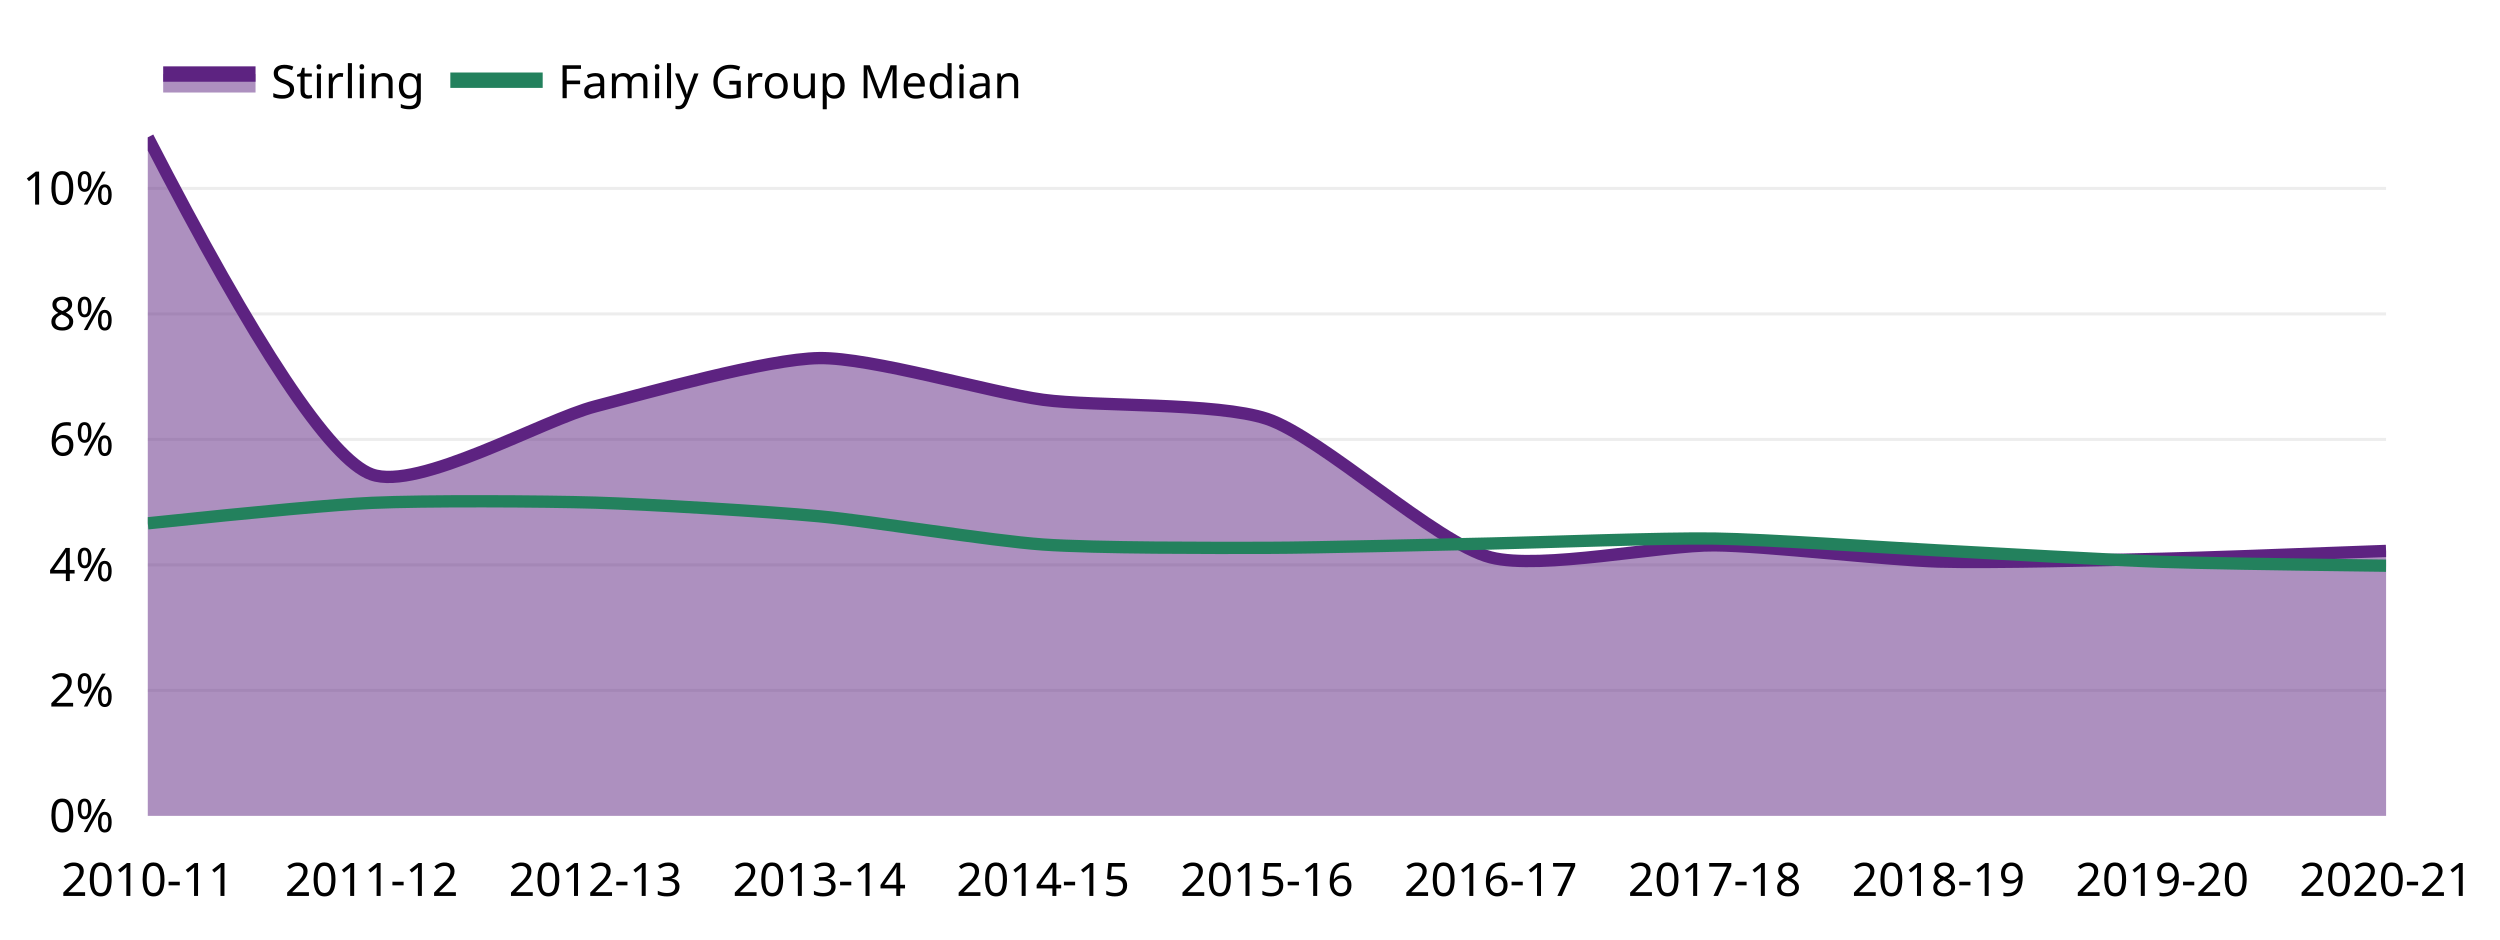
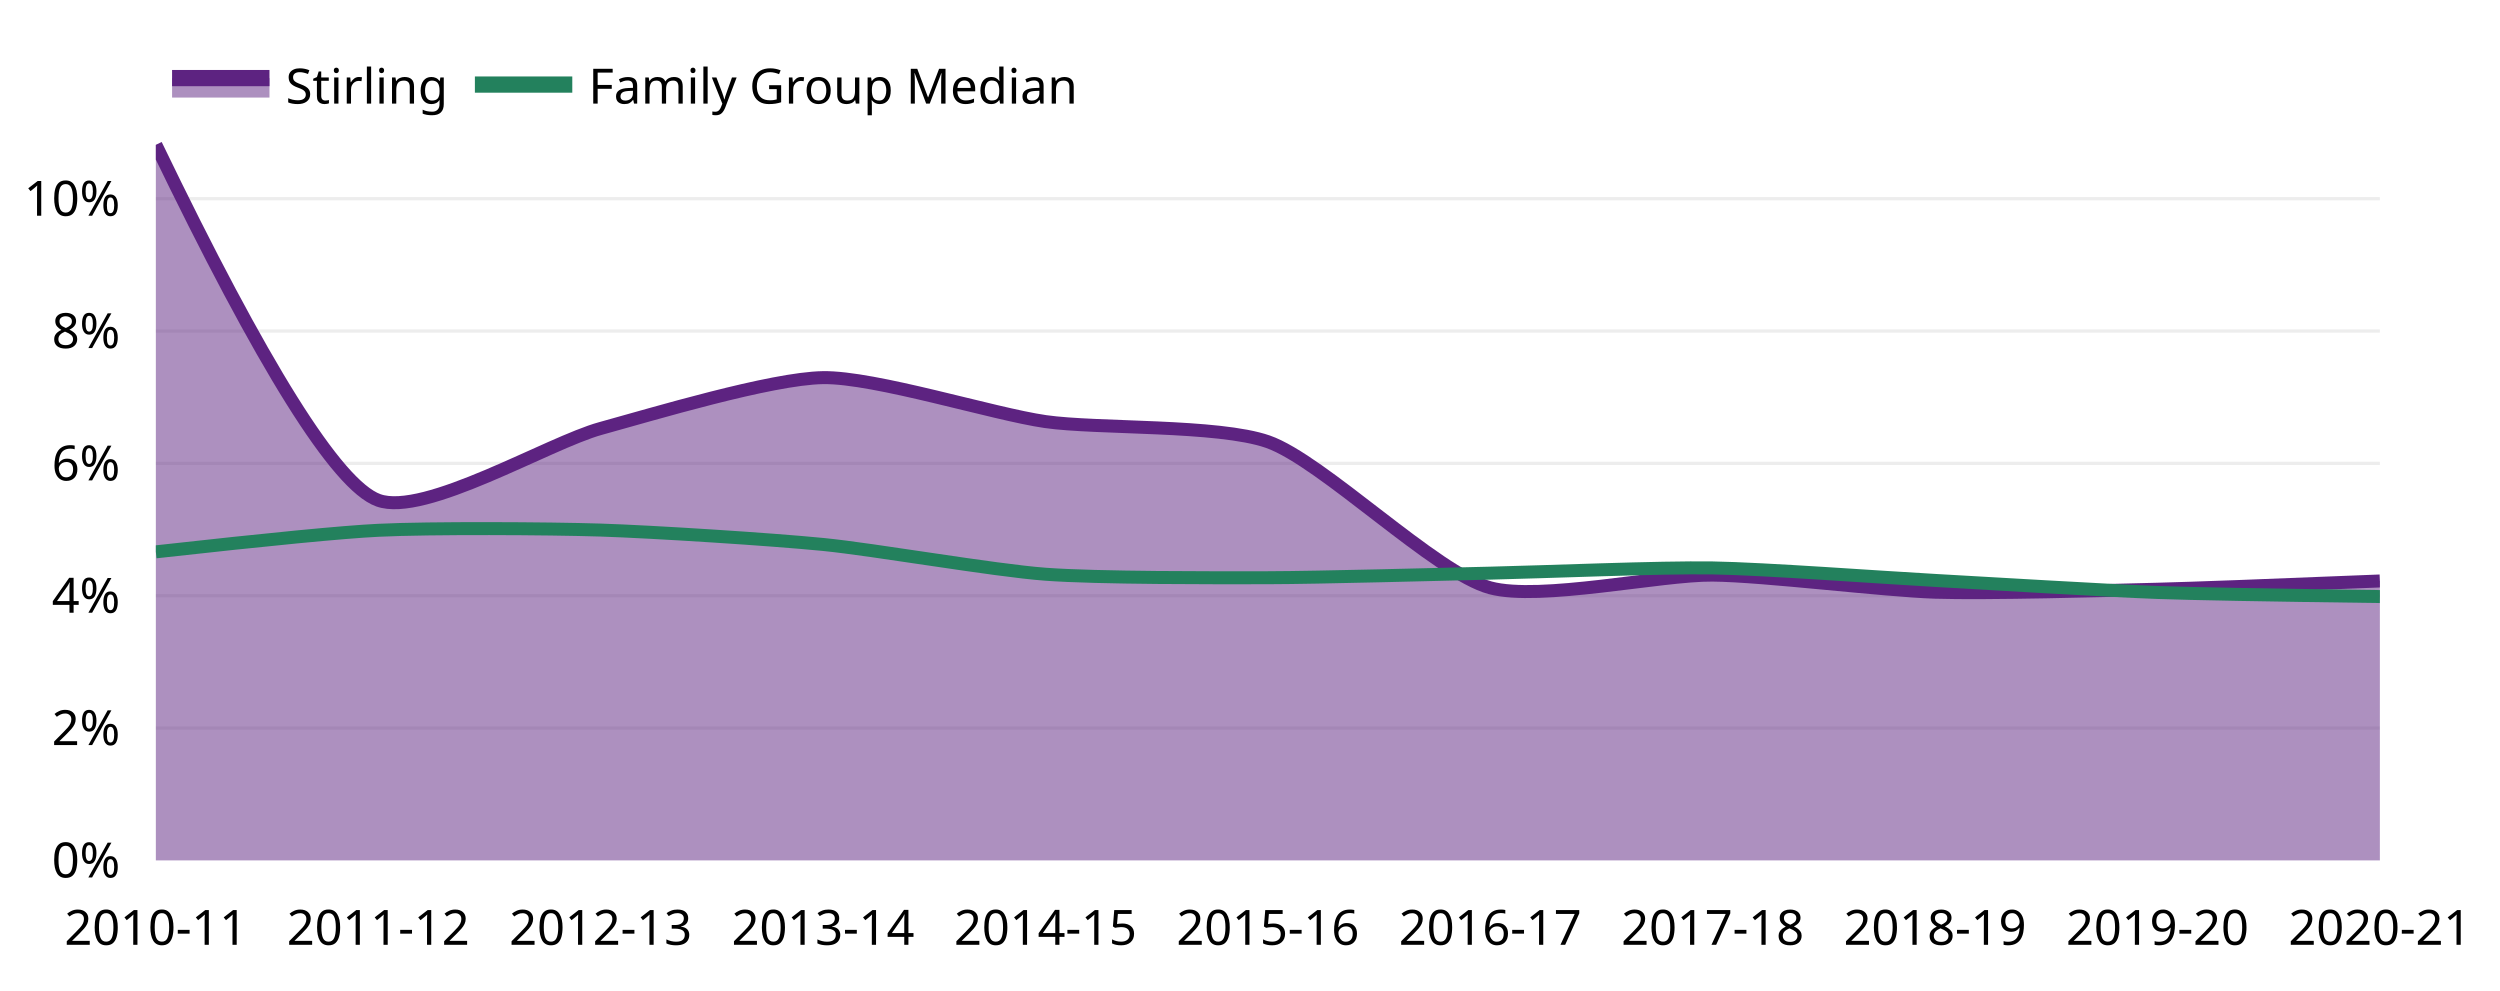
- <svg xmlns="http://www.w3.org/2000/svg" class="main-svg" width="812" height="305" style="" viewBox="0 0 812 305">
-   <rect x="0" y="0" width="812" height="305" style="fill: rgb(255, 255, 255); fill-opacity: 1;" />
-   <defs id="defs-e320d9">
+ <svg xmlns="http://www.w3.org/2000/svg" class="main-svg" width="770" height="305" style="" viewBox="0 0 770 305">
+   <rect x="0" y="0" width="770" height="305" style="fill: rgb(255, 255, 255); fill-opacity: 1;" />
+   <defs id="defs-7ded71">
    <g class="clips">
-       <clipPath id="clipe320d9xyplot" class="plotclip">
-         <rect width="727" height="232" />
-       </clipPath>
-       <clipPath class="axesclip" id="clipe320d9x">
-         <rect x="48" y="0" width="727" height="305" />
-       </clipPath>
-       <clipPath class="axesclip" id="clipe320d9y">
-         <rect x="0" y="33" width="812" height="232" />
-       </clipPath>
-       <clipPath class="axesclip" id="clipe320d9xy">
-         <rect x="48" y="33" width="727" height="232" />
+       <clipPath id="clip7ded71xyplot" class="plotclip">
+         <rect width="685" height="232" />
+       </clipPath>
+       <clipPath class="axesclip" id="clip7ded71x">
+         <rect x="48" y="0" width="685" height="305" />
+       </clipPath>
+       <clipPath class="axesclip" id="clip7ded71y">
+         <rect x="0" y="33" width="770" height="232" />
+       </clipPath>
+       <clipPath class="axesclip" id="clip7ded71xy">
+         <rect x="48" y="33" width="685" height="232" />
      </clipPath>
    </g>
    <g class="gradients" />
    <g class="patterns" />
  </defs>
  <g class="bglayer">
-     <rect class="bg" x="38" y="23" width="747" height="252" style="fill: rgb(0, 0, 0); fill-opacity: 0; stroke-width: 0;" />
+     <rect class="bg" x="38" y="23" width="705" height="252" style="fill: rgb(0, 0, 0); fill-opacity: 0; stroke-width: 0;" />
  </g>
  <g class="layer-below">
    <g class="imagelayer" />
    <g class="shapelayer" />
  </g>
  <g class="cartesianlayer">
    <g class="subplot xy">
      <g class="layer-subplot">
        <g class="shapelayer" />
        <g class="imagelayer" />
      </g>
      <g class="gridlayer">
        <g class="x">
-           <path class="xgrid crisp" transform="translate(120.7,0)" d="M0,33v232" style="stroke: rgb(255, 255, 255); stroke-opacity: 1; stroke-width: 1px;" />
-           <path class="xgrid crisp" transform="translate(193.4,0)" d="M0,33v232" style="stroke: rgb(255, 255, 255); stroke-opacity: 1; stroke-width: 1px;" />
-           <path class="xgrid crisp" transform="translate(266.1,0)" d="M0,33v232" style="stroke: rgb(255, 255, 255); stroke-opacity: 1; stroke-width: 1px;" />
-           <path class="xgrid crisp" transform="translate(338.8,0)" d="M0,33v232" style="stroke: rgb(255, 255, 255); stroke-opacity: 1; stroke-width: 1px;" />
-           <path class="xgrid crisp" transform="translate(411.5,0)" d="M0,33v232" style="stroke: rgb(255, 255, 255); stroke-opacity: 1; stroke-width: 1px;" />
-           <path class="xgrid crisp" transform="translate(484.2,0)" d="M0,33v232" style="stroke: rgb(255, 255, 255); stroke-opacity: 1; stroke-width: 1px;" />
-           <path class="xgrid crisp" transform="translate(556.9,0)" d="M0,33v232" style="stroke: rgb(255, 255, 255); stroke-opacity: 1; stroke-width: 1px;" />
-           <path class="xgrid crisp" transform="translate(629.6,0)" d="M0,33v232" style="stroke: rgb(255, 255, 255); stroke-opacity: 1; stroke-width: 1px;" />
-           <path class="xgrid crisp" transform="translate(702.3,0)" d="M0,33v232" style="stroke: rgb(255, 255, 255); stroke-opacity: 1; stroke-width: 1px;" />
+           <path class="xgrid crisp" transform="translate(116.5,0)" d="M0,33v232" style="stroke: rgb(255, 255, 255); stroke-opacity: 1; stroke-width: 1px;" />
+           <path class="xgrid crisp" transform="translate(185,0)" d="M0,33v232" style="stroke: rgb(255, 255, 255); stroke-opacity: 1; stroke-width: 1px;" />
+           <path class="xgrid crisp" transform="translate(253.5,0)" d="M0,33v232" style="stroke: rgb(255, 255, 255); stroke-opacity: 1; stroke-width: 1px;" />
+           <path class="xgrid crisp" transform="translate(322,0)" d="M0,33v232" style="stroke: rgb(255, 255, 255); stroke-opacity: 1; stroke-width: 1px;" />
+           <path class="xgrid crisp" transform="translate(390.5,0)" d="M0,33v232" style="stroke: rgb(255, 255, 255); stroke-opacity: 1; stroke-width: 1px;" />
+           <path class="xgrid crisp" transform="translate(459,0)" d="M0,33v232" style="stroke: rgb(255, 255, 255); stroke-opacity: 1; stroke-width: 1px;" />
+           <path class="xgrid crisp" transform="translate(527.5,0)" d="M0,33v232" style="stroke: rgb(255, 255, 255); stroke-opacity: 1; stroke-width: 1px;" />
+           <path class="xgrid crisp" transform="translate(596,0)" d="M0,33v232" style="stroke: rgb(255, 255, 255); stroke-opacity: 1; stroke-width: 1px;" />
+           <path class="xgrid crisp" transform="translate(664.5,0)" d="M0,33v232" style="stroke: rgb(255, 255, 255); stroke-opacity: 1; stroke-width: 1px;" />
        </g>
        <g class="y">
-           <path class="ygrid crisp" transform="translate(0,224.24)" d="M48,0h727" style="stroke: rgb(237, 237, 237); stroke-opacity: 1; stroke-width: 1px;" />
-           <path class="ygrid crisp" transform="translate(0,183.48)" d="M48,0h727" style="stroke: rgb(237, 237, 237); stroke-opacity: 1; stroke-width: 1px;" />
-           <path class="ygrid crisp" transform="translate(0,142.72)" d="M48,0h727" style="stroke: rgb(237, 237, 237); stroke-opacity: 1; stroke-width: 1px;" />
-           <path class="ygrid crisp" transform="translate(0,101.96)" d="M48,0h727" style="stroke: rgb(237, 237, 237); stroke-opacity: 1; stroke-width: 1px;" />
-           <path class="ygrid crisp" transform="translate(0,61.2)" d="M48,0h727" style="stroke: rgb(237, 237, 237); stroke-opacity: 1; stroke-width: 1px;" />
+           <path class="ygrid crisp" transform="translate(0,224.24)" d="M48,0h685" style="stroke: rgb(237, 237, 237); stroke-opacity: 1; stroke-width: 1px;" />
+           <path class="ygrid crisp" transform="translate(0,183.48)" d="M48,0h685" style="stroke: rgb(237, 237, 237); stroke-opacity: 1; stroke-width: 1px;" />
+           <path class="ygrid crisp" transform="translate(0,142.72)" d="M48,0h685" style="stroke: rgb(237, 237, 237); stroke-opacity: 1; stroke-width: 1px;" />
+           <path class="ygrid crisp" transform="translate(0,101.96)" d="M48,0h685" style="stroke: rgb(237, 237, 237); stroke-opacity: 1; stroke-width: 1px;" />
+           <path class="ygrid crisp" transform="translate(0,61.2)" d="M48,0h685" style="stroke: rgb(237, 237, 237); stroke-opacity: 1; stroke-width: 1px;" />
        </g>
      </g>
      <g class="zerolinelayer">
-         <path class="yzl zl crisp" transform="translate(0,265)" d="M48,0h727" style="stroke: rgb(255, 255, 255); stroke-opacity: 1; stroke-width: 2px;" />
+         <path class="yzl zl crisp" transform="translate(0,265)" d="M48,0h685" style="stroke: rgb(255, 255, 255); stroke-opacity: 1; stroke-width: 2px;" />
      </g>
      <path class="xlines-below" />
      <path class="ylines-below" />
      <g class="overlines-below" />
      <g class="xaxislayer-below" />
      <g class="yaxislayer-below" />
      <g class="overaxes-below" />
-       <g class="plot" transform="translate(48,33)" clip-path="url(#clipe320d9xyplot)">
+       <g class="plot" transform="translate(48,33)" clip-path="url(#clip7ded71xyplot)">
        <g class="scatterlayer mlayer">
-           <g class="trace scatter tracef8be79" style="stroke-miterlimit: 2;">
+           <g class="trace scatter trace759d38" style="stroke-miterlimit: 2;">
            <g class="fills">
              <g>
-                 <path class="js-fill" d="M727,232L0,232L0,11.6Q52.7,113.9 72.7,121.08C87.91,126.54 128.34,103.39 145.4,98.97C162.27,94.6 201.11,83.55 218.1,83.31C235.04,83.07 273.78,94.55 290.8,96.85C307.71,99.14 347.16,97.63 363.5,103.04C381.19,108.9 418.5,143.53 436.2,148.05C452.53,152.23 491.94,143.97 508.9,144.13C525.87,144.29 564.63,148.89 581.6,149.4C598.55,149.91 637.34,148.88 654.3,148.48Q671.27,148.08 727,145.94" style="fill: rgb(93, 35, 129); fill-opacity: 0.5; stroke-width: 0;" />
+                 <path class="js-fill" d="M685,232L0,232L0,11.6Q49.41,114.12 68.5,121.08C82.75,126.28 120.92,103.39 137,98.97C152.89,94.6 189.49,83.55 205.5,83.31C221.46,83.07 257.96,94.55 274,96.85C289.92,99.14 327.16,97.69 342.5,103.04C359.25,108.88 394.24,143.55 411,148.05C426.33,152.16 463.52,143.97 479.5,144.13C495.49,144.29 532.01,148.89 548,149.4C563.97,149.91 600.52,148.88 616.5,148.48Q632.49,148.08 685,145.94" style="fill: rgb(93, 35, 129); fill-opacity: 0.5; stroke-width: 0;" />
              </g>
            </g>
            <g class="errorbars" />
            <g class="lines">
-               <path class="js-line" d="M0,11.6Q52.7,113.9 72.7,121.08C87.91,126.54 128.34,103.39 145.4,98.97C162.27,94.6 201.11,83.55 218.1,83.31C235.04,83.07 273.78,94.55 290.8,96.85C307.71,99.14 347.16,97.63 363.5,103.04C381.19,108.9 418.5,143.53 436.2,148.05C452.53,152.23 491.94,143.97 508.9,144.13C525.87,144.29 564.63,148.89 581.6,149.4C598.55,149.91 637.34,148.88 654.3,148.48Q671.27,148.08 727,145.94" style="vector-effect: non-scaling-stroke; fill: none; stroke: rgb(93, 35, 129); stroke-opacity: 1; stroke-width: 4px; opacity: 1;" />
+               <path class="js-line" d="M0,11.6Q49.41,114.12 68.5,121.08C82.75,126.28 120.92,103.39 137,98.97C152.89,94.6 189.49,83.55 205.5,83.31C221.46,83.07 257.96,94.55 274,96.85C289.92,99.14 327.16,97.69 342.5,103.04C359.25,108.88 394.24,143.55 411,148.05C426.33,152.16 463.52,143.97 479.5,144.13C495.49,144.29 532.01,148.89 548,149.4C563.97,149.91 600.52,148.88 616.5,148.48Q632.49,148.08 685,145.94" style="vector-effect: non-scaling-stroke; fill: none; stroke: rgb(93, 35, 129); stroke-opacity: 1; stroke-width: 4px; opacity: 1;" />
            </g>
            <g class="points" />
            <g class="text" />
          </g>
-           <g class="trace scatter trace1da4a0" style="stroke-miterlimit: 2; opacity: 1;">
+           <g class="trace scatter trace706399" style="stroke-miterlimit: 2; opacity: 1;">
            <g class="fills" />
            <g class="errorbars" />
            <g class="lines">
-               <path class="js-line" d="M0,136.97Q55.72,131.11 72.7,130.33C89.65,129.55 128.44,129.75 145.4,130.26C162.37,130.77 201.16,133.11 218.1,134.69C235.09,136.28 273.8,142.67 290.8,143.86C307.73,145.05 346.54,144.98 363.5,144.94C380.46,144.9 419.24,143.88 436.2,143.53C453.16,143.18 491.94,141.66 508.9,141.92C525.87,142.18 564.64,144.89 581.6,145.77C598.56,146.65 637.33,148.9 654.3,149.48Q671.26,150.06 727,150.74" style="vector-effect: non-scaling-stroke; fill: none; stroke: rgb(35, 129, 93); stroke-opacity: 1; stroke-width: 4px; opacity: 1;" />
+               <path class="js-line" d="M0,136.97Q52.5,131.11 68.5,130.33C84.46,129.55 121.02,129.75 137,130.26C152.99,130.77 189.54,133.11 205.5,134.69C221.51,136.28 257.98,142.67 274,143.86C289.95,145.05 326.52,144.98 342.5,144.94C358.48,144.9 395.02,143.88 411,143.53C426.98,143.18 463.52,141.66 479.5,141.92C495.49,142.18 532.02,144.89 548,145.77C563.98,146.65 600.51,148.9 616.5,149.48Q632.48,150.06 685,150.74" style="vector-effect: non-scaling-stroke; fill: none; stroke: rgb(35, 129, 93); stroke-opacity: 1; stroke-width: 4px; opacity: 1;" />
            </g>
            <g class="points" />
            <g class="text" />
          </g>
        </g>
      </g>
      <g class="overplot" />
      <path class="xlines-above crisp" d="M0,0" style="fill: none;" />
      <path class="ylines-above crisp" d="M0,0" style="fill: none;" />
      <g class="overlines-above" />
      <g class="xaxislayer-above">
        <g class="xtick">
          <text text-anchor="middle" x="0" y="291" transform="translate(48,0)" style="font-family: 'Segoe UI Semibold'; font-size: 15px; fill: rgb(0, 0, 0); fill-opacity: 1; white-space: pre; opacity: 1;">2010-11</text>
        </g>
        <g class="xtick">
-           <text text-anchor="middle" x="0" y="291" transform="translate(120.7,0)" style="font-family: 'Segoe UI Semibold'; font-size: 15px; fill: rgb(0, 0, 0); fill-opacity: 1; white-space: pre; opacity: 1;">2011-12</text>
-         </g>
-         <g class="xtick">
-           <text text-anchor="middle" x="0" y="291" transform="translate(193.4,0)" style="font-family: 'Segoe UI Semibold'; font-size: 15px; fill: rgb(0, 0, 0); fill-opacity: 1; white-space: pre; opacity: 1;">2012-13</text>
-         </g>
-         <g class="xtick">
-           <text text-anchor="middle" x="0" y="291" transform="translate(266.1,0)" style="font-family: 'Segoe UI Semibold'; font-size: 15px; fill: rgb(0, 0, 0); fill-opacity: 1; white-space: pre; opacity: 1;">2013-14</text>
-         </g>
-         <g class="xtick">
-           <text text-anchor="middle" x="0" y="291" transform="translate(338.8,0)" style="font-family: 'Segoe UI Semibold'; font-size: 15px; fill: rgb(0, 0, 0); fill-opacity: 1; white-space: pre; opacity: 1;">2014-15</text>
-         </g>
-         <g class="xtick">
-           <text text-anchor="middle" x="0" y="291" transform="translate(411.5,0)" style="font-family: 'Segoe UI Semibold'; font-size: 15px; fill: rgb(0, 0, 0); fill-opacity: 1; white-space: pre; opacity: 1;">2015-16</text>
-         </g>
-         <g class="xtick">
-           <text text-anchor="middle" x="0" y="291" transform="translate(484.2,0)" style="font-family: 'Segoe UI Semibold'; font-size: 15px; fill: rgb(0, 0, 0); fill-opacity: 1; white-space: pre; opacity: 1;">2016-17</text>
-         </g>
-         <g class="xtick">
-           <text text-anchor="middle" x="0" y="291" transform="translate(556.9,0)" style="font-family: 'Segoe UI Semibold'; font-size: 15px; fill: rgb(0, 0, 0); fill-opacity: 1; white-space: pre; opacity: 1;">2017-18</text>
-         </g>
-         <g class="xtick">
-           <text text-anchor="middle" x="0" y="291" transform="translate(629.6,0)" style="font-family: 'Segoe UI Semibold'; font-size: 15px; fill: rgb(0, 0, 0); fill-opacity: 1; white-space: pre; opacity: 1;">2018-19</text>
-         </g>
-         <g class="xtick">
-           <text text-anchor="middle" x="0" y="291" transform="translate(702.3,0)" style="font-family: 'Segoe UI Semibold'; font-size: 15px; fill: rgb(0, 0, 0); fill-opacity: 1; white-space: pre; opacity: 1;">2019-20</text>
-         </g>
-         <g class="xtick">
-           <text text-anchor="middle" x="0" y="291" transform="translate(775,0)" style="font-family: 'Segoe UI Semibold'; font-size: 15px; fill: rgb(0, 0, 0); fill-opacity: 1; white-space: pre; opacity: 1;">2020-21</text>
+           <text text-anchor="middle" x="0" y="291" transform="translate(116.5,0)" style="font-family: 'Segoe UI Semibold'; font-size: 15px; fill: rgb(0, 0, 0); fill-opacity: 1; white-space: pre; opacity: 1;">2011-12</text>
+         </g>
+         <g class="xtick">
+           <text text-anchor="middle" x="0" y="291" transform="translate(185,0)" style="font-family: 'Segoe UI Semibold'; font-size: 15px; fill: rgb(0, 0, 0); fill-opacity: 1; white-space: pre; opacity: 1;">2012-13</text>
+         </g>
+         <g class="xtick">
+           <text text-anchor="middle" x="0" y="291" transform="translate(253.5,0)" style="font-family: 'Segoe UI Semibold'; font-size: 15px; fill: rgb(0, 0, 0); fill-opacity: 1; white-space: pre; opacity: 1;">2013-14</text>
+         </g>
+         <g class="xtick">
+           <text text-anchor="middle" x="0" y="291" transform="translate(322,0)" style="font-family: 'Segoe UI Semibold'; font-size: 15px; fill: rgb(0, 0, 0); fill-opacity: 1; white-space: pre; opacity: 1;">2014-15</text>
+         </g>
+         <g class="xtick">
+           <text text-anchor="middle" x="0" y="291" transform="translate(390.5,0)" style="font-family: 'Segoe UI Semibold'; font-size: 15px; fill: rgb(0, 0, 0); fill-opacity: 1; white-space: pre; opacity: 1;">2015-16</text>
+         </g>
+         <g class="xtick">
+           <text text-anchor="middle" x="0" y="291" transform="translate(459,0)" style="font-family: 'Segoe UI Semibold'; font-size: 15px; fill: rgb(0, 0, 0); fill-opacity: 1; white-space: pre; opacity: 1;">2016-17</text>
+         </g>
+         <g class="xtick">
+           <text text-anchor="middle" x="0" y="291" transform="translate(527.5,0)" style="font-family: 'Segoe UI Semibold'; font-size: 15px; fill: rgb(0, 0, 0); fill-opacity: 1; white-space: pre; opacity: 1;">2017-18</text>
+         </g>
+         <g class="xtick">
+           <text text-anchor="middle" x="0" y="291" transform="translate(596,0)" style="font-family: 'Segoe UI Semibold'; font-size: 15px; fill: rgb(0, 0, 0); fill-opacity: 1; white-space: pre; opacity: 1;">2018-19</text>
+         </g>
+         <g class="xtick">
+           <text text-anchor="middle" x="0" y="291" transform="translate(664.5,0)" style="font-family: 'Segoe UI Semibold'; font-size: 15px; fill: rgb(0, 0, 0); fill-opacity: 1; white-space: pre; opacity: 1;">2019-20</text>
+         </g>
+         <g class="xtick">
+           <text text-anchor="middle" x="0" y="291" transform="translate(733,0)" style="font-family: 'Segoe UI Semibold'; font-size: 15px; fill: rgb(0, 0, 0); fill-opacity: 1; white-space: pre; opacity: 1;">2020-21</text>
        </g>
      </g>
      <g class="yaxislayer-above">
        <g class="ytick">
          <text text-anchor="end" x="37" y="5.25" transform="translate(0,265)" style="font-family: 'Segoe UI Semibold'; font-size: 15px; fill: rgb(0, 0, 0); fill-opacity: 1; white-space: pre; opacity: 1;">0%</text>
        </g>
        <g class="ytick">
          <text text-anchor="end" x="37" y="5.25" style="font-family: 'Segoe UI Semibold'; font-size: 15px; fill: rgb(0, 0, 0); fill-opacity: 1; white-space: pre; opacity: 1;" transform="translate(0,224.24)">2%</text>
        </g>
        <g class="ytick">
          <text text-anchor="end" x="37" y="5.25" style="font-family: 'Segoe UI Semibold'; font-size: 15px; fill: rgb(0, 0, 0); fill-opacity: 1; white-space: pre; opacity: 1;" transform="translate(0,183.48)">4%</text>
        </g>
        <g class="ytick">
          <text text-anchor="end" x="37" y="5.25" style="font-family: 'Segoe UI Semibold'; font-size: 15px; fill: rgb(0, 0, 0); fill-opacity: 1; white-space: pre; opacity: 1;" transform="translate(0,142.72)">6%</text>
        </g>
        <g class="ytick">
          <text text-anchor="end" x="37" y="5.25" style="font-family: 'Segoe UI Semibold'; font-size: 15px; fill: rgb(0, 0, 0); fill-opacity: 1; white-space: pre; opacity: 1;" transform="translate(0,101.96)">8%</text>
        </g>
        <g class="ytick">
          <text text-anchor="end" x="37" y="5.25" style="font-family: 'Segoe UI Semibold'; font-size: 15px; fill: rgb(0, 0, 0); fill-opacity: 1; white-space: pre; opacity: 1;" transform="translate(0,61.2)">10%</text>
        </g>
      </g>
      <g class="overaxes-above" />
    </g>
  </g>
  <g class="polarlayer" />
  <g class="smithlayer" />
  <g class="ternarylayer" />
  <g class="geolayer" />
  <g class="funnelarealayer" />
  <g class="pielayer" />
  <g class="iciclelayer" />
  <g class="treemaplayer" />
  <g class="sunburstlayer" />
  <g class="glimages" />
-   <defs id="topdefs-e320d9">
+   <defs id="topdefs-7ded71">
    <g class="clips" />
-     <clipPath id="legende320d9">
+     <clipPath id="legend7ded71">
      <rect width="285" height="33" x="0" y="0" />
    </clipPath>
  </defs>
  <g class="layer-above">
    <g class="imagelayer" />
    <g class="shapelayer" />
  </g>
  <g class="infolayer">
    <g class="legend" pointer-events="all" transform="translate(48,9.8)">
      <rect class="bg" shape-rendering="crispEdges" width="285" height="33" x="0" y="0" style="stroke: rgb(68, 68, 68); stroke-opacity: 1; fill: rgb(0, 0, 0); fill-opacity: 0; stroke-width: 0px;" />
-       <g class="scrollbox" transform="" clip-path="url(#legende320d9)">
+       <g class="scrollbox" transform="" clip-path="url(#legend7ded71)">
        <g class="groups">
          <g class="traces" transform="translate(0,16.25)" style="opacity: 1;">
            <text class="legendtext" text-anchor="start" x="40" y="5.85" style="font-family: 'Segoe UI Semibold'; font-size: 15px; fill: rgb(0, 0, 0); fill-opacity: 1; white-space: pre;">Stirling</text>
            <g class="layers">
              <g class="legendfill">
                <path class="js-fill" d="M5,-2h30v6h-30z" style="stroke-width: 0; fill: rgb(93, 35, 129); fill-opacity: 0.5;" />
              </g>
              <g class="legendlines">
                <path class="js-line" d="M5,-2h30" style="fill: none; stroke: rgb(93, 35, 129); stroke-opacity: 1; stroke-width: 5px;" />
              </g>
              <g class="legendsymbols">
                <g class="legendpoints" />
              </g>
            </g>
            <rect class="legendtoggle" x="0" y="-11.25" width="90.766" height="22.5" style="fill: rgb(0, 0, 0); fill-opacity: 0;" />
          </g>
          <g class="traces" transform="translate(93.26562,16.25)" style="opacity: 1;">
            <text class="legendtext" text-anchor="start" x="40" y="5.85" style="font-family: 'Segoe UI Semibold'; font-size: 15px; fill: rgb(0, 0, 0); fill-opacity: 1; white-space: pre;">Family Group Median</text>
            <g class="layers" style="opacity: 1;">
              <g class="legendfill" />
              <g class="legendlines">
                <path class="js-line" d="M5,0h30" style="fill: none; stroke: rgb(35, 129, 93); stroke-opacity: 1; stroke-width: 5px;" />
              </g>
              <g class="legendsymbols">
                <g class="legendpoints" />
              </g>
            </g>
            <rect class="legendtoggle" x="0" y="-11.25" width="188.609" height="22.5" style="fill: rgb(0, 0, 0); fill-opacity: 0;" />
          </g>
        </g>
      </g>
      <rect class="scrollbar" rx="20" ry="3" width="0" height="0" x="0" y="0" style="fill: rgb(128, 139, 164); fill-opacity: 1;" />
    </g>
    <g class="g-gtitle" />
    <g class="g-xtitle" />
    <g class="g-ytitle" />
  </g>
</svg>
